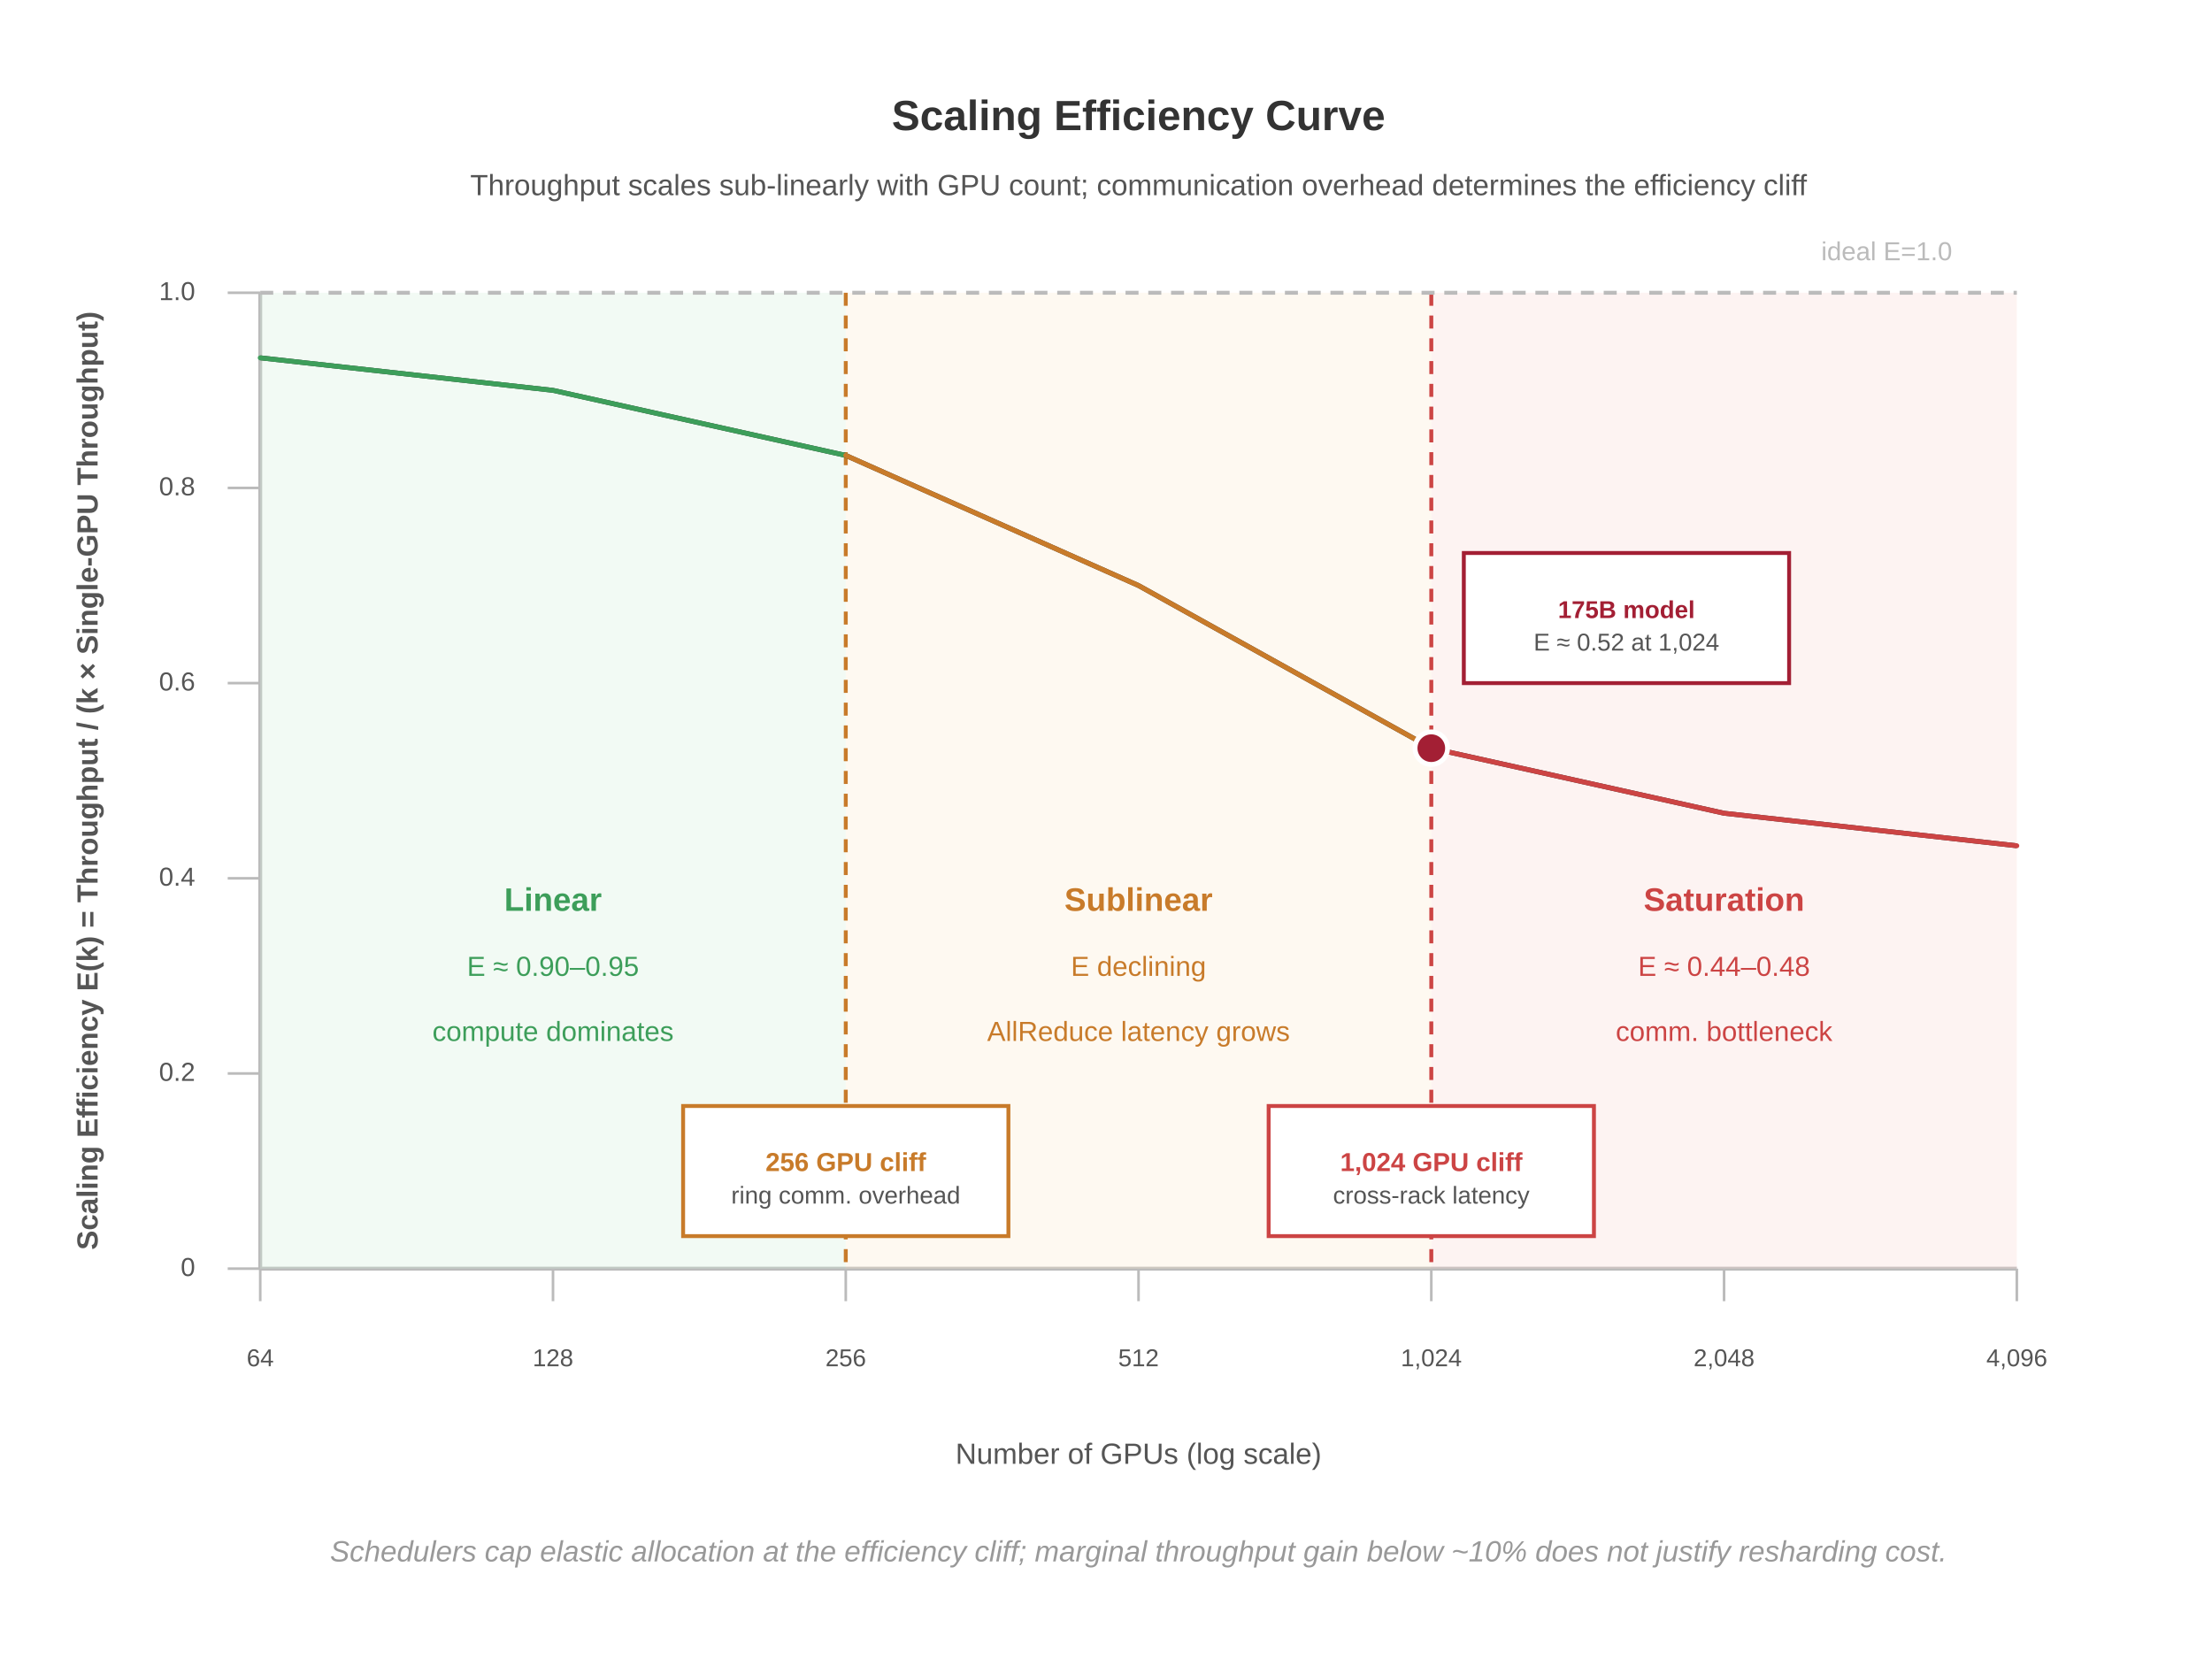
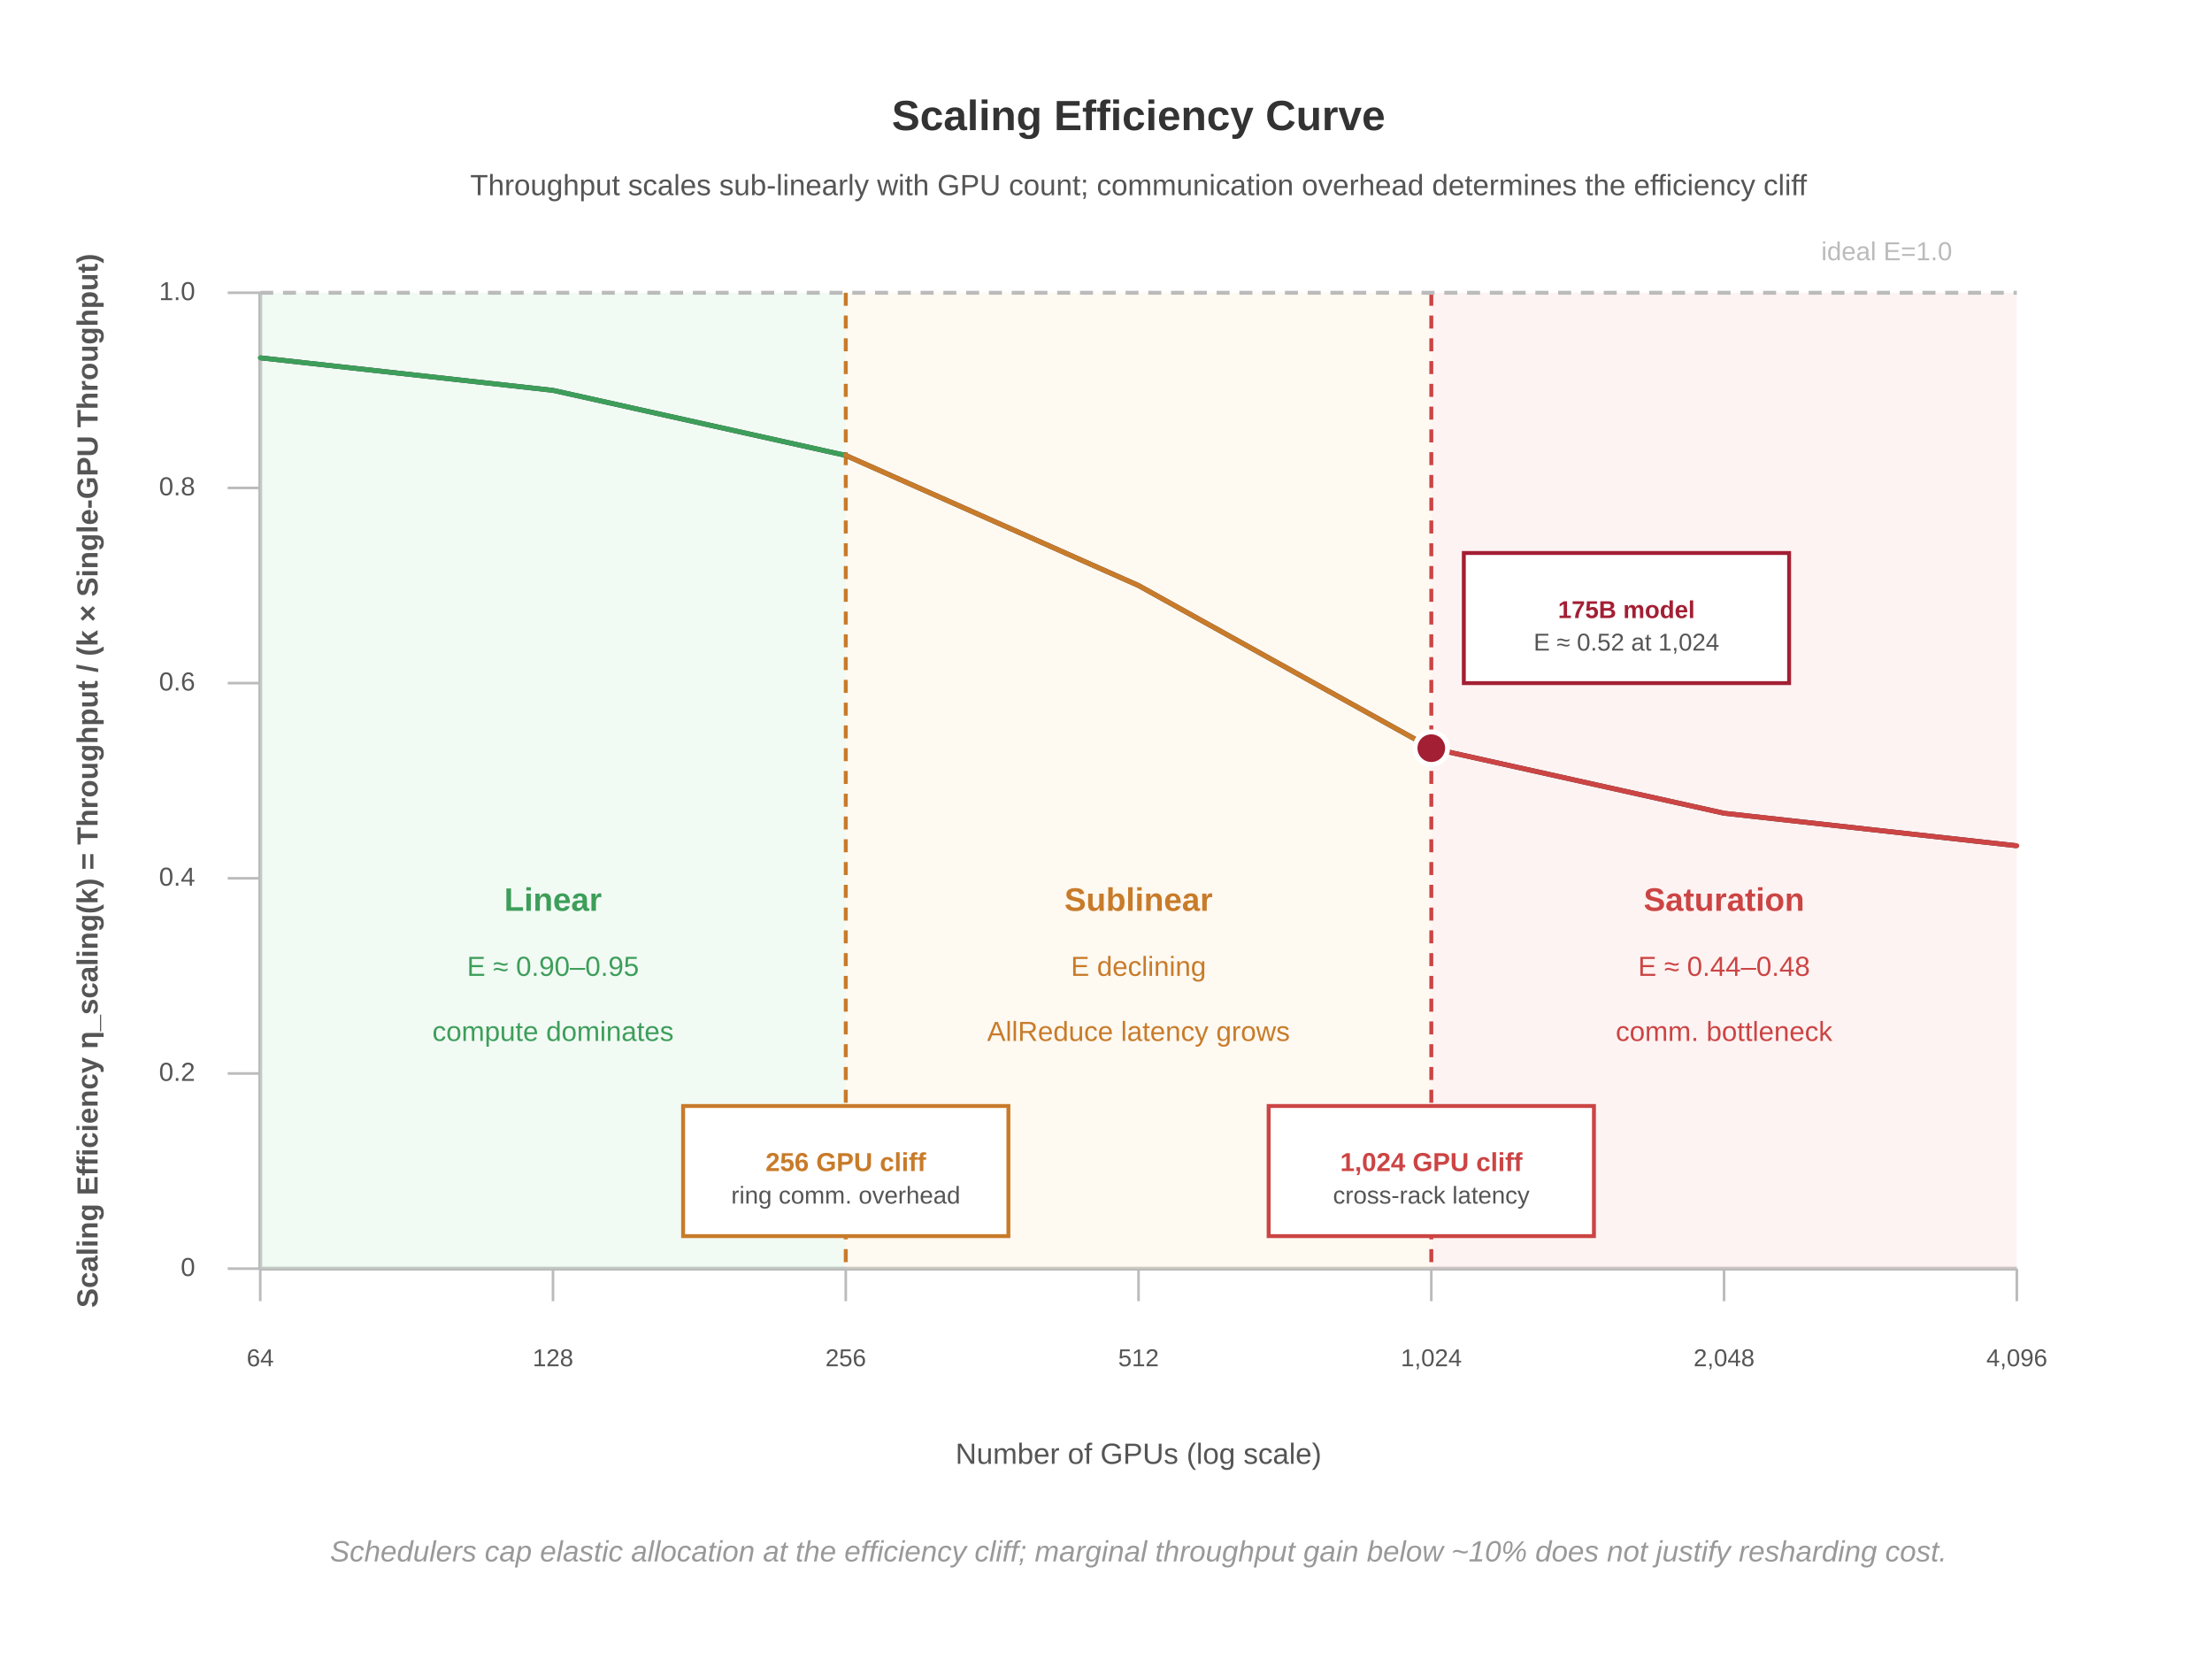
<svg xmlns="http://www.w3.org/2000/svg" font-family="Arial, Helvetica, sans-serif" viewBox="0 0 680 510">
  <rect width="680" height="510" fill="#fff" />
  <defs>
    <marker id="arrow" markerWidth="8" markerHeight="6" refX="7" refY="3" orient="auto">
      <path d="M0,0 L8,3 L0,6 Z" fill="#555" />
    </marker>
    <marker id="arrow-red" markerWidth="8" markerHeight="6" refX="7" refY="3" orient="auto">
      <path d="M0,0 L8,3 L0,6 Z" fill="#a31f34" />
    </marker>
  </defs>
  <text x="350" y="40" text-anchor="middle" font-size="13" font-weight="700" fill="#333">Scaling Efficiency Curve</text>
  <text x="350" y="60" text-anchor="middle" font-size="9" font-weight="400" fill="#555">Throughput scales sub-linearly with GPU count; communication overhead determines the efficiency cliff</text>
-   <text x="30" y="240" text-anchor="middle" font-size="9" font-weight="700" fill="#555" transform="rotate(-90,30,240)">Scaling Efficiency E(k) = Throughput / (k × Single-GPU Throughput)</text>
+   <text x="30" y="240" text-anchor="middle" font-size="9" font-weight="700" fill="#555" transform="rotate(-90,30,240)">Scaling Efficiency η_scaling(k) = Throughput / (k × Single-GPU Throughput)</text>
  <line x1="80" y1="390" x2="620" y2="390" stroke="#bbb" stroke-width="1.2" />
  <line x1="80" y1="90" x2="80" y2="390" stroke="#bbb" stroke-width="1.2" />
  <line x1="70" y1="390" x2="80" y2="390" stroke="#bbb" stroke-width="0.8" />
  <text x="60" y="390" dominant-baseline="middle" text-anchor="end" font-size="8" fill="#555">0</text>
  <line x1="70" y1="330" x2="80" y2="330" stroke="#bbb" stroke-width="0.8" />
  <text x="60" y="330" dominant-baseline="middle" text-anchor="end" font-size="8" fill="#555">0.2</text>
  <line x1="70" y1="270" x2="80" y2="270" stroke="#bbb" stroke-width="0.8" />
  <text x="60" y="270" dominant-baseline="middle" text-anchor="end" font-size="8" fill="#555">0.4</text>
  <line x1="70" y1="210" x2="80" y2="210" stroke="#bbb" stroke-width="0.8" />
  <text x="60" y="210" dominant-baseline="middle" text-anchor="end" font-size="8" fill="#555">0.6</text>
  <line x1="70" y1="150" x2="80" y2="150" stroke="#bbb" stroke-width="0.8" />
  <text x="60" y="150" dominant-baseline="middle" text-anchor="end" font-size="8" fill="#555">0.8</text>
  <line x1="70" y1="90" x2="80" y2="90" stroke="#bbb" stroke-width="0.8" />
  <text x="60" y="90" dominant-baseline="middle" text-anchor="end" font-size="8" fill="#555">1.0</text>
  <line x1="80" y1="390" x2="80" y2="400" stroke="#bbb" stroke-width="0.8" />
  <text x="80" y="420" text-anchor="middle" font-size="7.5" fill="#555">64</text>
  <line x1="170" y1="390" x2="170" y2="400" stroke="#bbb" stroke-width="0.8" />
  <text x="170" y="420" text-anchor="middle" font-size="7.5" fill="#555">128</text>
  <line x1="260" y1="390" x2="260" y2="400" stroke="#bbb" stroke-width="0.8" />
  <text x="260" y="420" text-anchor="middle" font-size="7.5" fill="#555">256</text>
  <line x1="350" y1="390" x2="350" y2="400" stroke="#bbb" stroke-width="0.8" />
  <text x="350" y="420" text-anchor="middle" font-size="7.5" fill="#555">512</text>
  <line x1="440" y1="390" x2="440" y2="400" stroke="#bbb" stroke-width="0.8" />
  <text x="440" y="420" text-anchor="middle" font-size="7.5" fill="#555">1,024</text>
  <line x1="530" y1="390" x2="530" y2="400" stroke="#bbb" stroke-width="0.8" />
  <text x="530" y="420" text-anchor="middle" font-size="7.5" fill="#555">2,048</text>
  <line x1="620" y1="390" x2="620" y2="400" stroke="#bbb" stroke-width="0.8" />
  <text x="620" y="420" text-anchor="middle" font-size="7.5" fill="#555">4,096</text>
  <text x="350" y="450" text-anchor="middle" font-size="9" font-weight="400" fill="#555">Number of GPUs (log scale)</text>
  <rect x="80" y="90" width="180" height="300" fill="#d4edda" opacity="0.3" />
  <rect x="260" y="90" width="180" height="300" fill="#fdebd0" opacity="0.3" />
  <rect x="440" y="90" width="180" height="300" fill="#f9d6d5" opacity="0.3" />
  <line x1="260" y1="90" x2="260" y2="390" stroke="#c87b2a" stroke-width="1.2" stroke-dasharray="4,3" />
  <line x1="440" y1="90" x2="440" y2="390" stroke="#c44" stroke-width="1.2" stroke-dasharray="4,3" />
  <line x1="80" y1="90" x2="620" y2="90" stroke="#bbb" stroke-width="1.2" stroke-dasharray="4,3" />
  <text x="580" y="80" text-anchor="middle" font-size="8" font-weight="400" fill="#bbb">ideal E=1.0</text>
  <polyline points="80,110 170,120 260,140 350,180 440,230 530,250 620,260" fill="none" stroke="#333" stroke-width="1.5" stroke-linejoin="round" />
  <polyline points="80,110 170,120 260,140" fill="none" stroke="#3d9e5a" stroke-width="1.5" stroke-linecap="round" stroke-linejoin="round" />
  <polyline points="260,140 350,180 440,230" fill="none" stroke="#c87b2a" stroke-width="1.5" stroke-linecap="round" stroke-linejoin="round" />
  <polyline points="440,230 530,250 620,260" fill="none" stroke="#c44" stroke-width="1.5" stroke-linecap="round" stroke-linejoin="round" />
  <text x="170" y="280" text-anchor="middle" font-size="10" font-weight="700" fill="#3d9e5a">Linear</text>
  <text x="170" y="300" text-anchor="middle" font-size="8.5" font-weight="400" fill="#3d9e5a">E ≈ 0.90–0.95</text>
  <text x="170" y="320" text-anchor="middle" font-size="8.5" font-weight="400" fill="#3d9e5a">compute dominates</text>
  <text x="350" y="280" text-anchor="middle" font-size="10" font-weight="700" fill="#c87b2a">Sublinear</text>
  <text x="350" y="300" text-anchor="middle" font-size="8.5" font-weight="400" fill="#c87b2a">E declining</text>
  <text x="350" y="320" text-anchor="middle" font-size="8.5" font-weight="400" fill="#c87b2a">AllReduce latency grows</text>
  <text x="530" y="280" text-anchor="middle" font-size="10" font-weight="700" fill="#c44">Saturation</text>
  <text x="530" y="300" text-anchor="middle" font-size="8.5" font-weight="400" fill="#c44">E ≈ 0.44–0.48</text>
  <text x="530" y="320" text-anchor="middle" font-size="8.5" font-weight="400" fill="#c44">comm. bottleneck</text>
  <rect x="210" y="340" width="100" height="40" fill="#fff" stroke="#c87b2a" stroke-width="1.2" />
  <text x="260" y="360" text-anchor="middle" font-size="8" font-weight="700" fill="#c87b2a">256 GPU cliff</text>
  <text x="260" y="370" text-anchor="middle" font-size="7.5" font-weight="400" fill="#555">ring comm. overhead</text>
  <rect x="390" y="340" width="100" height="40" fill="#fff" stroke="#c44" stroke-width="1.2" />
  <text x="440" y="360" text-anchor="middle" font-size="8" font-weight="700" fill="#c44">1,024 GPU cliff</text>
  <text x="440" y="370" text-anchor="middle" font-size="7.5" font-weight="400" fill="#555">cross-rack latency</text>
  <circle cx="440" cy="230" r="5" fill="#a31f34" stroke="#fff" stroke-width="1.5" />
  <rect x="450" y="170" width="100" height="40" fill="#fff" stroke="#a31f34" stroke-width="1.2" />
  <text x="500" y="190" text-anchor="middle" font-size="7.5" font-weight="700" fill="#a31f34">175B model</text>
  <text x="500" y="200" text-anchor="middle" font-size="7.5" font-weight="400" fill="#555">E ≈ 0.52 at 1,024</text>
  <text x="350" y="480" text-anchor="middle" font-size="9" font-weight="400" fill="#999" font-style="italic">Schedulers cap elastic allocation at the efficiency cliff; marginal throughput gain below ~10% does not justify resharding cost.</text>
</svg>
